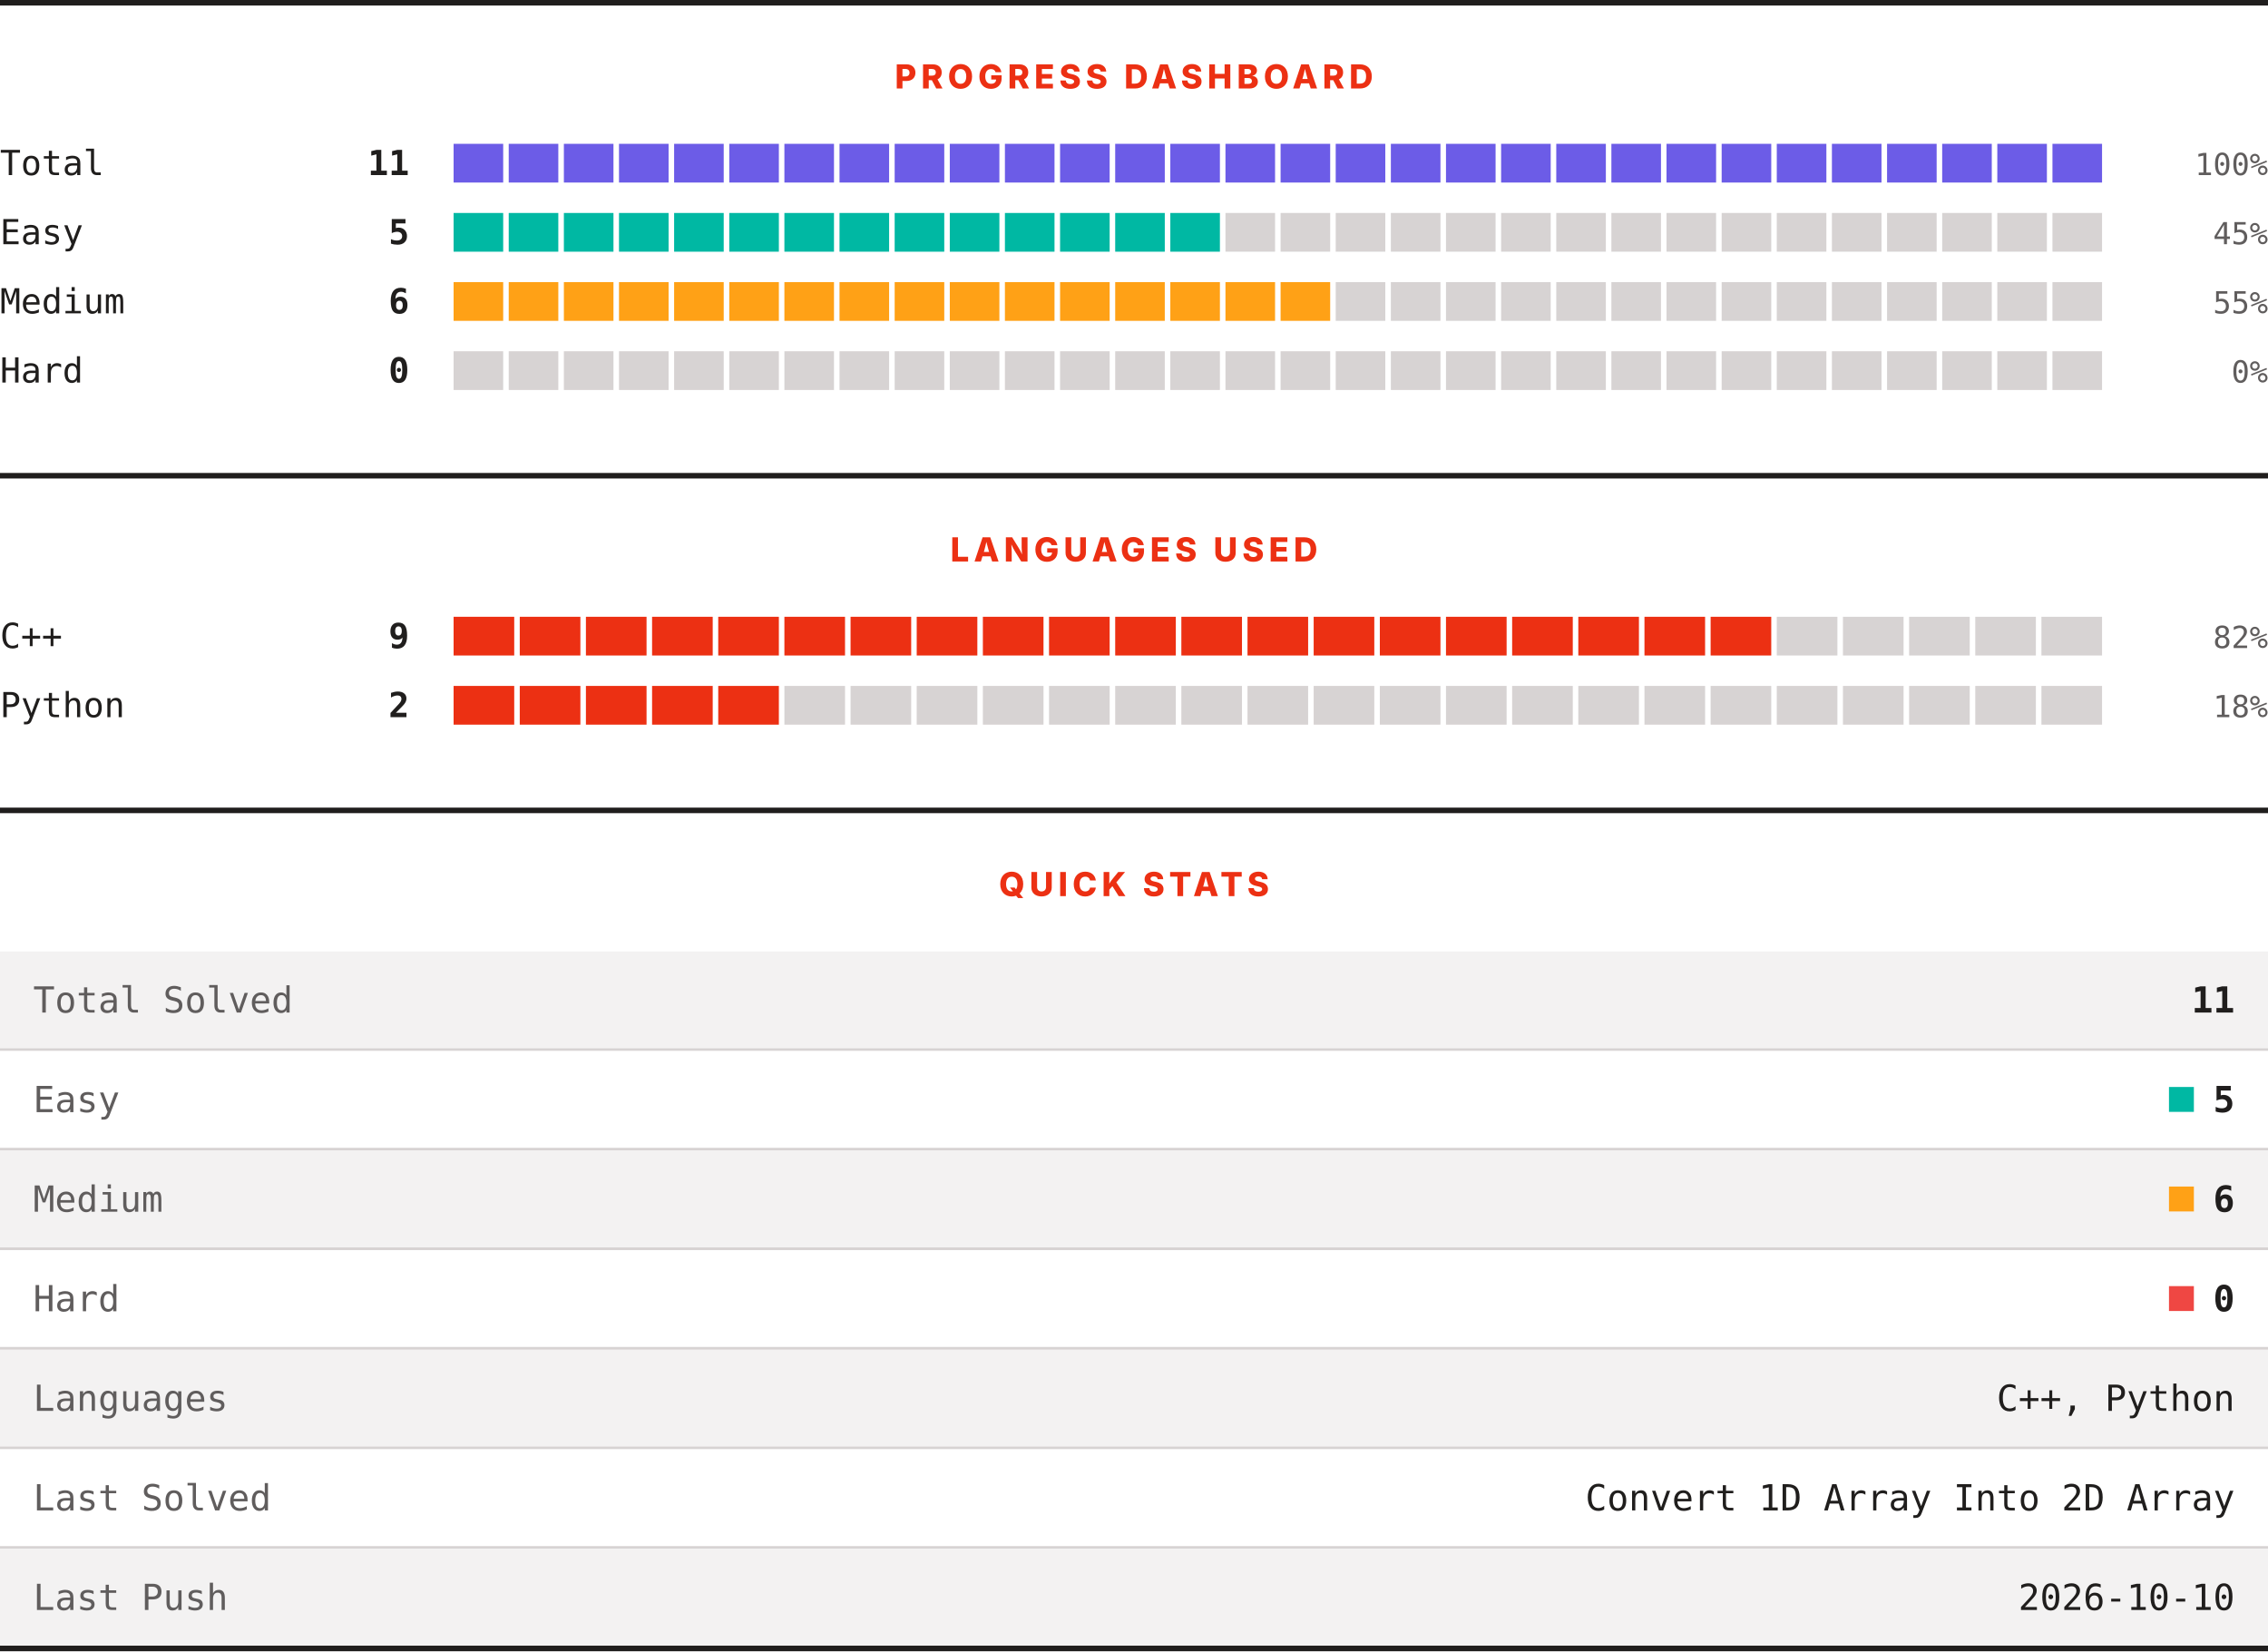
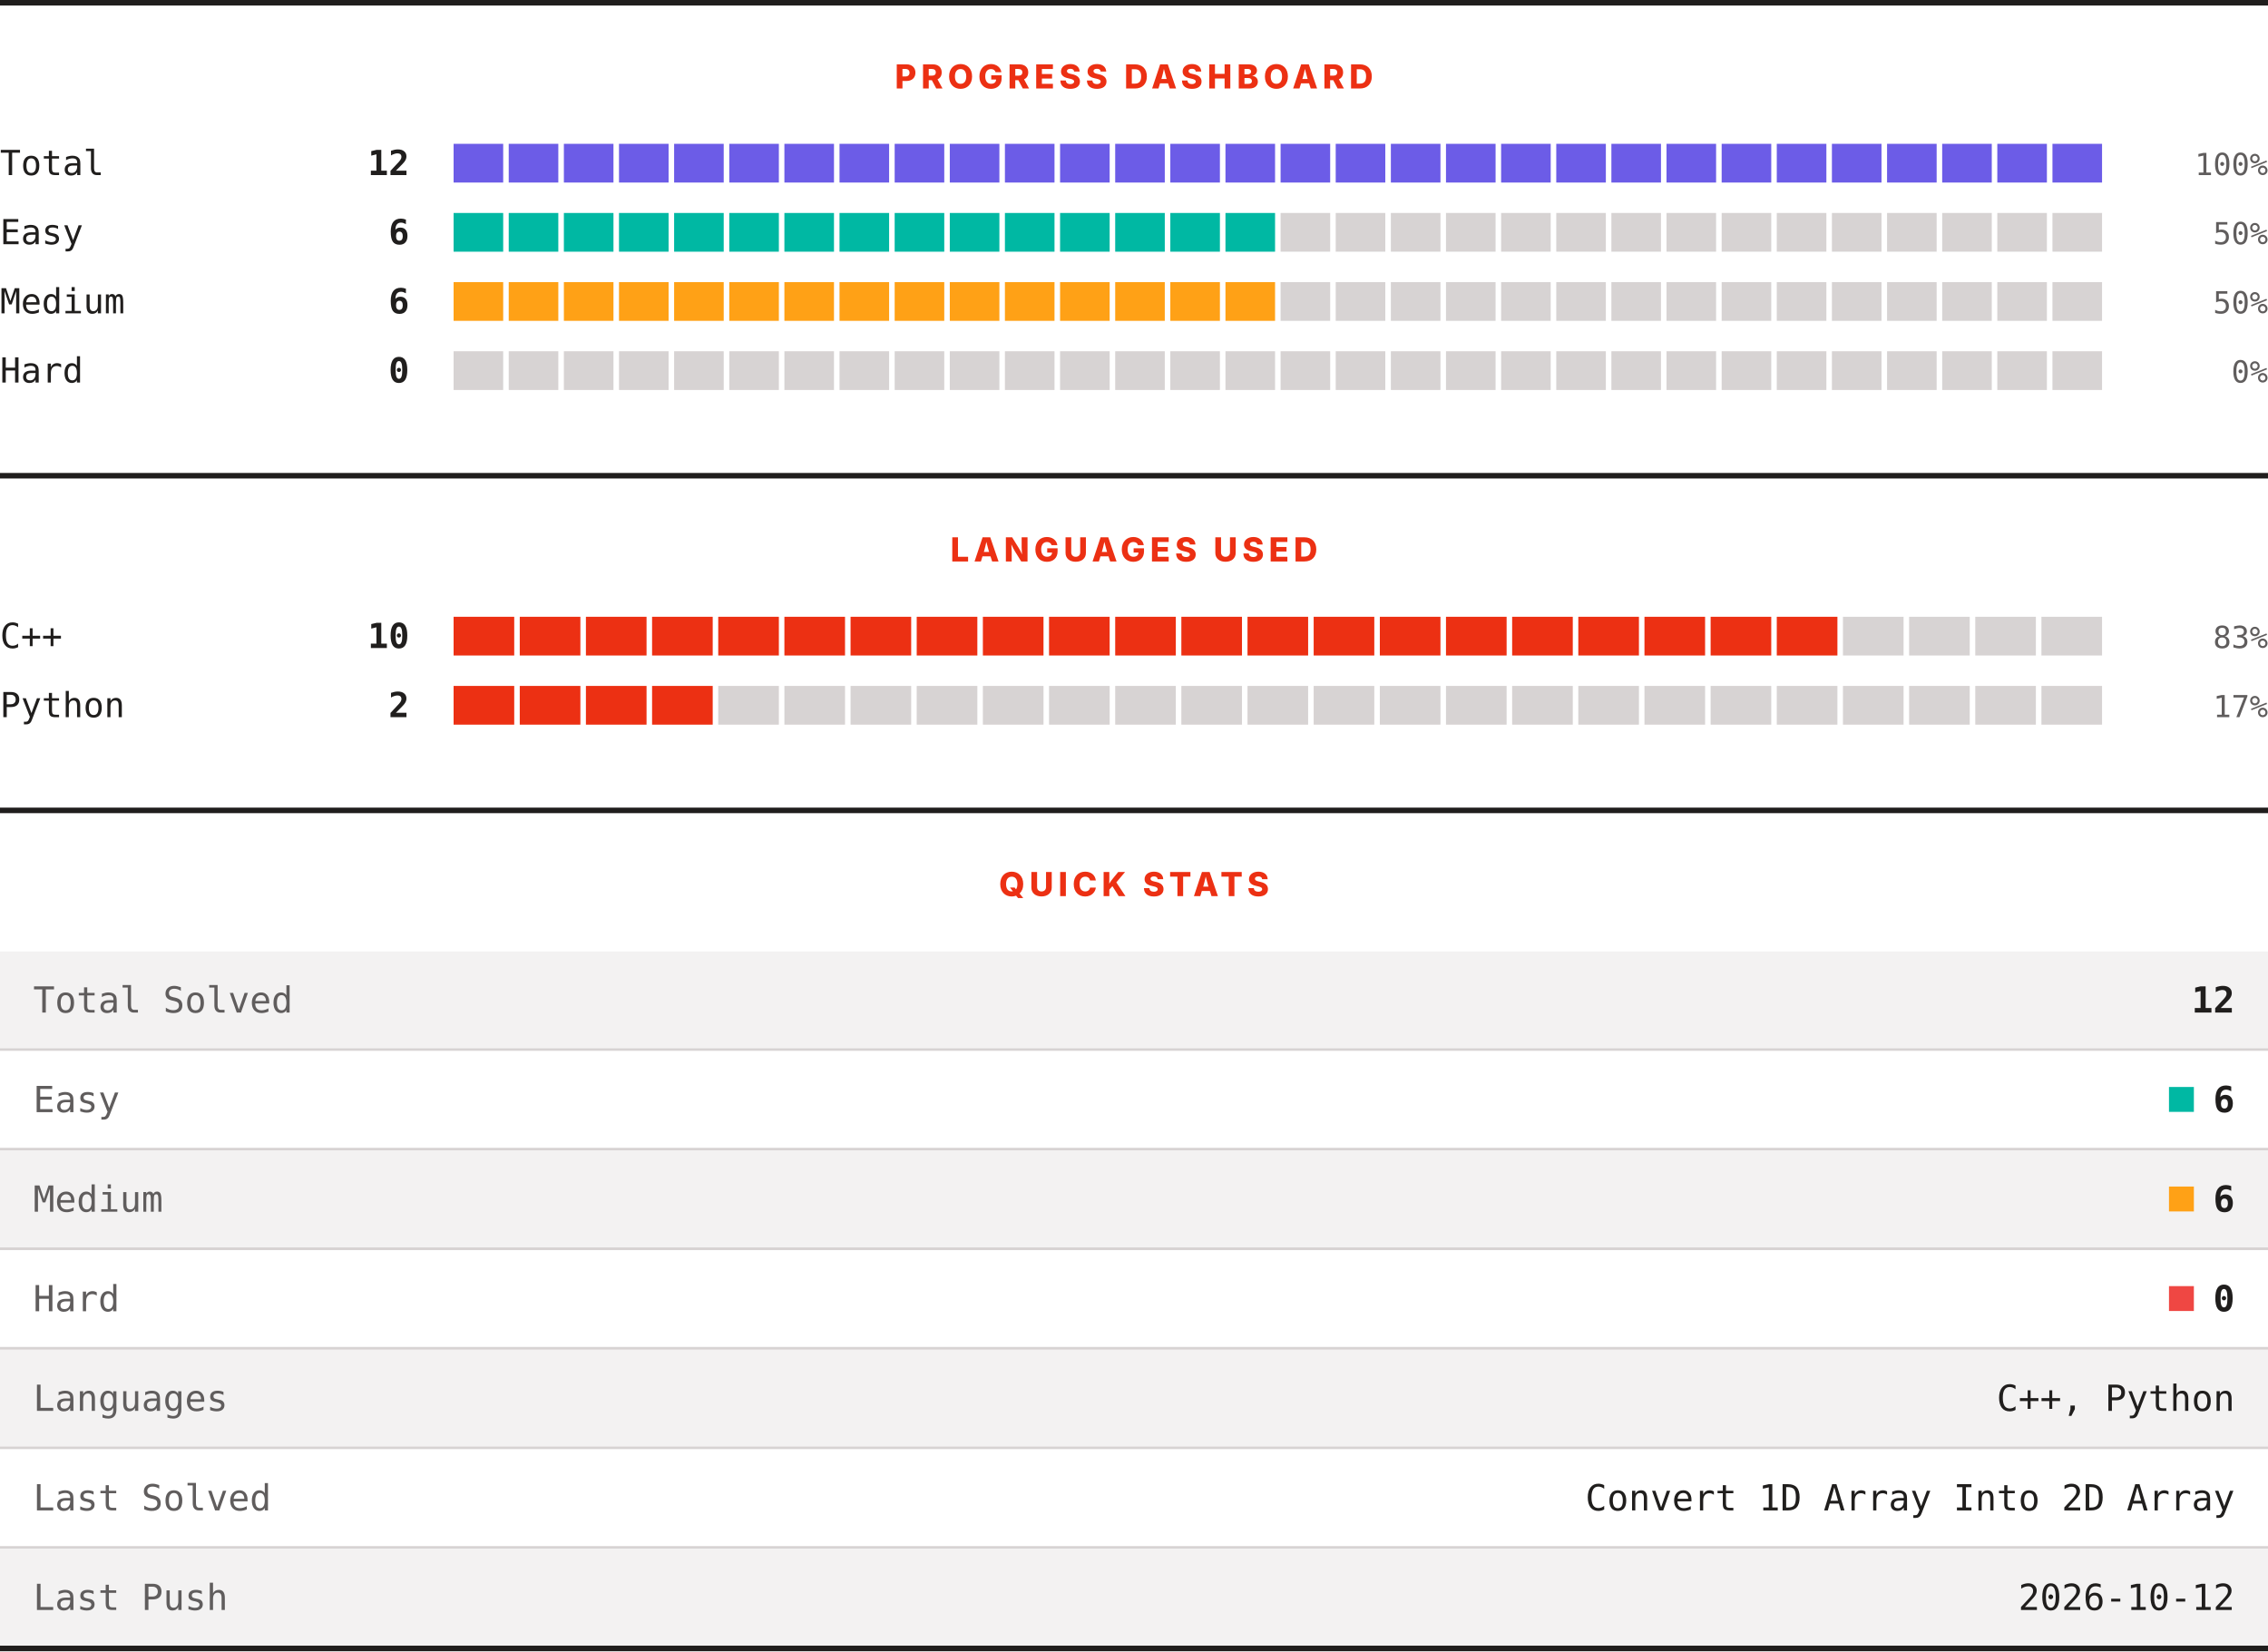
<svg xmlns="http://www.w3.org/2000/svg" width="820" height="597" viewBox="0 0 820 597" role="img" aria-label="LeetCode progress, languages and quick stats">
  <rect width="820" height="597" fill="#ffffff" />
  <rect x="0" y="0" width="820" height="2" fill="#201e1d" />
  <text x="410" y="32" text-anchor="middle" font-family="Archivo, system-ui, -apple-system, Segoe UI, sans-serif" font-size="12" font-weight="800" letter-spacing="1.68" fill="#ec3013">PROGRESS DASHBOARD</text>
  <text x="0" y="63.3" font-family="ui-monospace, SFMono-Regular, Menlo, Consolas, monospace" font-size="12.5" fill="#201e1d">Total</text>
-   <text x="148" y="63.3" text-anchor="end" font-family="ui-monospace, SFMono-Regular, Menlo, Consolas, monospace" font-size="12.5" font-weight="700" fill="#201e1d">11</text>
+   <text x="148" y="63.3" text-anchor="end" font-family="ui-monospace, SFMono-Regular, Menlo, Consolas, monospace" font-size="12.5" font-weight="700" fill="#201e1d">12</text>
  <rect x="164.00" y="52" width="17.93" height="14" fill="#6c5ce7" />
  <rect x="183.93" y="52" width="17.93" height="14" fill="#6c5ce7" />
  <rect x="203.87" y="52" width="17.93" height="14" fill="#6c5ce7" />
  <rect x="223.80" y="52" width="17.93" height="14" fill="#6c5ce7" />
  <rect x="243.73" y="52" width="17.93" height="14" fill="#6c5ce7" />
  <rect x="263.67" y="52" width="17.93" height="14" fill="#6c5ce7" />
  <rect x="283.60" y="52" width="17.93" height="14" fill="#6c5ce7" />
  <rect x="303.53" y="52" width="17.93" height="14" fill="#6c5ce7" />
  <rect x="323.47" y="52" width="17.93" height="14" fill="#6c5ce7" />
  <rect x="343.40" y="52" width="17.93" height="14" fill="#6c5ce7" />
  <rect x="363.33" y="52" width="17.93" height="14" fill="#6c5ce7" />
  <rect x="383.27" y="52" width="17.93" height="14" fill="#6c5ce7" />
  <rect x="403.20" y="52" width="17.93" height="14" fill="#6c5ce7" />
  <rect x="423.13" y="52" width="17.93" height="14" fill="#6c5ce7" />
  <rect x="443.07" y="52" width="17.93" height="14" fill="#6c5ce7" />
  <rect x="463.00" y="52" width="17.93" height="14" fill="#6c5ce7" />
  <rect x="482.93" y="52" width="17.93" height="14" fill="#6c5ce7" />
  <rect x="502.87" y="52" width="17.93" height="14" fill="#6c5ce7" />
  <rect x="522.80" y="52" width="17.93" height="14" fill="#6c5ce7" />
  <rect x="542.73" y="52" width="17.93" height="14" fill="#6c5ce7" />
  <rect x="562.67" y="52" width="17.93" height="14" fill="#6c5ce7" />
  <rect x="582.60" y="52" width="17.93" height="14" fill="#6c5ce7" />
  <rect x="602.53" y="52" width="17.93" height="14" fill="#6c5ce7" />
  <rect x="622.47" y="52" width="17.93" height="14" fill="#6c5ce7" />
  <rect x="642.40" y="52" width="17.93" height="14" fill="#6c5ce7" />
  <rect x="662.33" y="52" width="17.93" height="14" fill="#6c5ce7" />
  <rect x="682.27" y="52" width="17.93" height="14" fill="#6c5ce7" />
  <rect x="702.20" y="52" width="17.93" height="14" fill="#6c5ce7" />
  <rect x="722.13" y="52" width="17.93" height="14" fill="#6c5ce7" />
  <rect x="742.07" y="52" width="17.93" height="14" fill="#6c5ce7" />
  <text x="820" y="63.3" text-anchor="end" font-family="ui-monospace, SFMono-Regular, Menlo, Consolas, monospace" font-size="11" fill="#605d5d">100%</text>
  <text x="0" y="88.3" font-family="ui-monospace, SFMono-Regular, Menlo, Consolas, monospace" font-size="12.5" fill="#201e1d">Easy</text>
-   <text x="148" y="88.3" text-anchor="end" font-family="ui-monospace, SFMono-Regular, Menlo, Consolas, monospace" font-size="12.5" font-weight="700" fill="#201e1d">5</text>
+   <text x="148" y="88.3" text-anchor="end" font-family="ui-monospace, SFMono-Regular, Menlo, Consolas, monospace" font-size="12.5" font-weight="700" fill="#201e1d">6</text>
  <rect x="164.00" y="77" width="17.93" height="14" fill="#00b8a3" />
  <rect x="183.93" y="77" width="17.93" height="14" fill="#00b8a3" />
  <rect x="203.87" y="77" width="17.93" height="14" fill="#00b8a3" />
  <rect x="223.80" y="77" width="17.93" height="14" fill="#00b8a3" />
  <rect x="243.73" y="77" width="17.93" height="14" fill="#00b8a3" />
  <rect x="263.67" y="77" width="17.93" height="14" fill="#00b8a3" />
  <rect x="283.60" y="77" width="17.93" height="14" fill="#00b8a3" />
  <rect x="303.53" y="77" width="17.93" height="14" fill="#00b8a3" />
  <rect x="323.47" y="77" width="17.93" height="14" fill="#00b8a3" />
  <rect x="343.40" y="77" width="17.93" height="14" fill="#00b8a3" />
  <rect x="363.33" y="77" width="17.93" height="14" fill="#00b8a3" />
  <rect x="383.27" y="77" width="17.93" height="14" fill="#00b8a3" />
  <rect x="403.20" y="77" width="17.93" height="14" fill="#00b8a3" />
  <rect x="423.13" y="77" width="17.93" height="14" fill="#00b8a3" />
-   <rect x="443.07" y="77" width="17.93" height="14" fill="#d7d3d3" />
+   <rect x="443.07" y="77" width="17.93" height="14" fill="#00b8a3" />
  <rect x="463.00" y="77" width="17.93" height="14" fill="#d7d3d3" />
  <rect x="482.93" y="77" width="17.93" height="14" fill="#d7d3d3" />
  <rect x="502.87" y="77" width="17.93" height="14" fill="#d7d3d3" />
  <rect x="522.80" y="77" width="17.93" height="14" fill="#d7d3d3" />
  <rect x="542.73" y="77" width="17.93" height="14" fill="#d7d3d3" />
  <rect x="562.67" y="77" width="17.93" height="14" fill="#d7d3d3" />
  <rect x="582.60" y="77" width="17.93" height="14" fill="#d7d3d3" />
  <rect x="602.53" y="77" width="17.93" height="14" fill="#d7d3d3" />
  <rect x="622.47" y="77" width="17.93" height="14" fill="#d7d3d3" />
  <rect x="642.40" y="77" width="17.93" height="14" fill="#d7d3d3" />
  <rect x="662.33" y="77" width="17.93" height="14" fill="#d7d3d3" />
  <rect x="682.27" y="77" width="17.93" height="14" fill="#d7d3d3" />
  <rect x="702.20" y="77" width="17.93" height="14" fill="#d7d3d3" />
  <rect x="722.13" y="77" width="17.93" height="14" fill="#d7d3d3" />
  <rect x="742.07" y="77" width="17.93" height="14" fill="#d7d3d3" />
-   <text x="820" y="88.3" text-anchor="end" font-family="ui-monospace, SFMono-Regular, Menlo, Consolas, monospace" font-size="11" fill="#605d5d">45%</text>
+   <text x="820" y="88.3" text-anchor="end" font-family="ui-monospace, SFMono-Regular, Menlo, Consolas, monospace" font-size="11" fill="#605d5d">50%</text>
  <text x="0" y="113.3" font-family="ui-monospace, SFMono-Regular, Menlo, Consolas, monospace" font-size="12.5" fill="#201e1d">Medium</text>
  <text x="148" y="113.3" text-anchor="end" font-family="ui-monospace, SFMono-Regular, Menlo, Consolas, monospace" font-size="12.5" font-weight="700" fill="#201e1d">6</text>
  <rect x="164.00" y="102" width="17.93" height="14" fill="#ffa116" />
  <rect x="183.93" y="102" width="17.93" height="14" fill="#ffa116" />
  <rect x="203.87" y="102" width="17.93" height="14" fill="#ffa116" />
  <rect x="223.80" y="102" width="17.93" height="14" fill="#ffa116" />
  <rect x="243.73" y="102" width="17.93" height="14" fill="#ffa116" />
  <rect x="263.67" y="102" width="17.93" height="14" fill="#ffa116" />
  <rect x="283.60" y="102" width="17.93" height="14" fill="#ffa116" />
  <rect x="303.53" y="102" width="17.93" height="14" fill="#ffa116" />
  <rect x="323.47" y="102" width="17.93" height="14" fill="#ffa116" />
  <rect x="343.40" y="102" width="17.93" height="14" fill="#ffa116" />
  <rect x="363.33" y="102" width="17.93" height="14" fill="#ffa116" />
  <rect x="383.27" y="102" width="17.93" height="14" fill="#ffa116" />
  <rect x="403.20" y="102" width="17.93" height="14" fill="#ffa116" />
  <rect x="423.13" y="102" width="17.93" height="14" fill="#ffa116" />
  <rect x="443.07" y="102" width="17.93" height="14" fill="#ffa116" />
-   <rect x="463.00" y="102" width="17.93" height="14" fill="#ffa116" />
+   <rect x="463.00" y="102" width="17.93" height="14" fill="#d7d3d3" />
  <rect x="482.93" y="102" width="17.93" height="14" fill="#d7d3d3" />
  <rect x="502.87" y="102" width="17.93" height="14" fill="#d7d3d3" />
  <rect x="522.80" y="102" width="17.93" height="14" fill="#d7d3d3" />
  <rect x="542.73" y="102" width="17.93" height="14" fill="#d7d3d3" />
  <rect x="562.67" y="102" width="17.93" height="14" fill="#d7d3d3" />
  <rect x="582.60" y="102" width="17.93" height="14" fill="#d7d3d3" />
  <rect x="602.53" y="102" width="17.93" height="14" fill="#d7d3d3" />
  <rect x="622.47" y="102" width="17.93" height="14" fill="#d7d3d3" />
  <rect x="642.40" y="102" width="17.93" height="14" fill="#d7d3d3" />
  <rect x="662.33" y="102" width="17.93" height="14" fill="#d7d3d3" />
  <rect x="682.27" y="102" width="17.93" height="14" fill="#d7d3d3" />
  <rect x="702.20" y="102" width="17.93" height="14" fill="#d7d3d3" />
  <rect x="722.13" y="102" width="17.93" height="14" fill="#d7d3d3" />
  <rect x="742.07" y="102" width="17.93" height="14" fill="#d7d3d3" />
-   <text x="820" y="113.3" text-anchor="end" font-family="ui-monospace, SFMono-Regular, Menlo, Consolas, monospace" font-size="11" fill="#605d5d">55%</text>
+   <text x="820" y="113.3" text-anchor="end" font-family="ui-monospace, SFMono-Regular, Menlo, Consolas, monospace" font-size="11" fill="#605d5d">50%</text>
  <text x="0" y="138.3" font-family="ui-monospace, SFMono-Regular, Menlo, Consolas, monospace" font-size="12.5" fill="#201e1d">Hard</text>
  <text x="148" y="138.3" text-anchor="end" font-family="ui-monospace, SFMono-Regular, Menlo, Consolas, monospace" font-size="12.5" font-weight="700" fill="#201e1d">0</text>
  <rect x="164.00" y="127" width="17.93" height="14" fill="#d7d3d3" />
  <rect x="183.93" y="127" width="17.93" height="14" fill="#d7d3d3" />
  <rect x="203.87" y="127" width="17.93" height="14" fill="#d7d3d3" />
  <rect x="223.80" y="127" width="17.93" height="14" fill="#d7d3d3" />
  <rect x="243.73" y="127" width="17.93" height="14" fill="#d7d3d3" />
  <rect x="263.67" y="127" width="17.93" height="14" fill="#d7d3d3" />
  <rect x="283.60" y="127" width="17.93" height="14" fill="#d7d3d3" />
  <rect x="303.53" y="127" width="17.93" height="14" fill="#d7d3d3" />
  <rect x="323.47" y="127" width="17.93" height="14" fill="#d7d3d3" />
  <rect x="343.40" y="127" width="17.93" height="14" fill="#d7d3d3" />
  <rect x="363.33" y="127" width="17.93" height="14" fill="#d7d3d3" />
  <rect x="383.27" y="127" width="17.93" height="14" fill="#d7d3d3" />
  <rect x="403.20" y="127" width="17.93" height="14" fill="#d7d3d3" />
  <rect x="423.13" y="127" width="17.93" height="14" fill="#d7d3d3" />
  <rect x="443.07" y="127" width="17.93" height="14" fill="#d7d3d3" />
  <rect x="463.00" y="127" width="17.93" height="14" fill="#d7d3d3" />
  <rect x="482.93" y="127" width="17.93" height="14" fill="#d7d3d3" />
  <rect x="502.87" y="127" width="17.93" height="14" fill="#d7d3d3" />
  <rect x="522.80" y="127" width="17.93" height="14" fill="#d7d3d3" />
  <rect x="542.73" y="127" width="17.93" height="14" fill="#d7d3d3" />
  <rect x="562.67" y="127" width="17.93" height="14" fill="#d7d3d3" />
  <rect x="582.60" y="127" width="17.93" height="14" fill="#d7d3d3" />
  <rect x="602.53" y="127" width="17.93" height="14" fill="#d7d3d3" />
  <rect x="622.47" y="127" width="17.93" height="14" fill="#d7d3d3" />
  <rect x="642.40" y="127" width="17.93" height="14" fill="#d7d3d3" />
  <rect x="662.33" y="127" width="17.93" height="14" fill="#d7d3d3" />
  <rect x="682.27" y="127" width="17.93" height="14" fill="#d7d3d3" />
  <rect x="702.20" y="127" width="17.93" height="14" fill="#d7d3d3" />
  <rect x="722.13" y="127" width="17.93" height="14" fill="#d7d3d3" />
  <rect x="742.07" y="127" width="17.93" height="14" fill="#d7d3d3" />
  <text x="820" y="138.3" text-anchor="end" font-family="ui-monospace, SFMono-Regular, Menlo, Consolas, monospace" font-size="11" fill="#605d5d">0%</text>
  <rect x="0" y="171" width="820" height="2" fill="#201e1d" />
  <text x="410" y="203" text-anchor="middle" font-family="Archivo, system-ui, -apple-system, Segoe UI, sans-serif" font-size="12" font-weight="800" letter-spacing="1.68" fill="#ec3013">LANGUAGES USED</text>
  <text x="0" y="234.3" font-family="ui-monospace, SFMono-Regular, Menlo, Consolas, monospace" font-size="12.5" fill="#201e1d">C++</text>
-   <text x="148" y="234.3" text-anchor="end" font-family="ui-monospace, SFMono-Regular, Menlo, Consolas, monospace" font-size="12.5" font-weight="700" fill="#201e1d">9</text>
+   <text x="148" y="234.3" text-anchor="end" font-family="ui-monospace, SFMono-Regular, Menlo, Consolas, monospace" font-size="12.5" font-weight="700" fill="#201e1d">10</text>
  <rect x="164.00" y="223" width="21.92" height="14" fill="#ec3013" />
  <rect x="187.92" y="223" width="21.92" height="14" fill="#ec3013" />
  <rect x="211.84" y="223" width="21.92" height="14" fill="#ec3013" />
  <rect x="235.76" y="223" width="21.92" height="14" fill="#ec3013" />
  <rect x="259.68" y="223" width="21.92" height="14" fill="#ec3013" />
  <rect x="283.60" y="223" width="21.92" height="14" fill="#ec3013" />
  <rect x="307.52" y="223" width="21.92" height="14" fill="#ec3013" />
  <rect x="331.44" y="223" width="21.92" height="14" fill="#ec3013" />
  <rect x="355.36" y="223" width="21.92" height="14" fill="#ec3013" />
  <rect x="379.28" y="223" width="21.92" height="14" fill="#ec3013" />
  <rect x="403.20" y="223" width="21.92" height="14" fill="#ec3013" />
  <rect x="427.12" y="223" width="21.92" height="14" fill="#ec3013" />
  <rect x="451.04" y="223" width="21.92" height="14" fill="#ec3013" />
  <rect x="474.96" y="223" width="21.92" height="14" fill="#ec3013" />
  <rect x="498.88" y="223" width="21.92" height="14" fill="#ec3013" />
  <rect x="522.80" y="223" width="21.92" height="14" fill="#ec3013" />
  <rect x="546.72" y="223" width="21.92" height="14" fill="#ec3013" />
  <rect x="570.64" y="223" width="21.92" height="14" fill="#ec3013" />
  <rect x="594.56" y="223" width="21.92" height="14" fill="#ec3013" />
  <rect x="618.48" y="223" width="21.92" height="14" fill="#ec3013" />
-   <rect x="642.40" y="223" width="21.92" height="14" fill="#d7d3d3" />
+   <rect x="642.40" y="223" width="21.92" height="14" fill="#ec3013" />
  <rect x="666.32" y="223" width="21.92" height="14" fill="#d7d3d3" />
  <rect x="690.24" y="223" width="21.92" height="14" fill="#d7d3d3" />
  <rect x="714.16" y="223" width="21.92" height="14" fill="#d7d3d3" />
  <rect x="738.08" y="223" width="21.92" height="14" fill="#d7d3d3" />
-   <text x="820" y="234.3" text-anchor="end" font-family="ui-monospace, SFMono-Regular, Menlo, Consolas, monospace" font-size="11" fill="#605d5d">82%</text>
+   <text x="820" y="234.3" text-anchor="end" font-family="ui-monospace, SFMono-Regular, Menlo, Consolas, monospace" font-size="11" fill="#605d5d">83%</text>
  <text x="0" y="259.3" font-family="ui-monospace, SFMono-Regular, Menlo, Consolas, monospace" font-size="12.5" fill="#201e1d">Python</text>
  <text x="148" y="259.3" text-anchor="end" font-family="ui-monospace, SFMono-Regular, Menlo, Consolas, monospace" font-size="12.5" font-weight="700" fill="#201e1d">2</text>
  <rect x="164.00" y="248" width="21.92" height="14" fill="#ec3013" />
  <rect x="187.92" y="248" width="21.92" height="14" fill="#ec3013" />
  <rect x="211.84" y="248" width="21.92" height="14" fill="#ec3013" />
  <rect x="235.76" y="248" width="21.92" height="14" fill="#ec3013" />
-   <rect x="259.68" y="248" width="21.92" height="14" fill="#ec3013" />
+   <rect x="259.68" y="248" width="21.92" height="14" fill="#d7d3d3" />
  <rect x="283.60" y="248" width="21.92" height="14" fill="#d7d3d3" />
  <rect x="307.52" y="248" width="21.92" height="14" fill="#d7d3d3" />
  <rect x="331.44" y="248" width="21.92" height="14" fill="#d7d3d3" />
  <rect x="355.36" y="248" width="21.92" height="14" fill="#d7d3d3" />
  <rect x="379.28" y="248" width="21.92" height="14" fill="#d7d3d3" />
  <rect x="403.20" y="248" width="21.92" height="14" fill="#d7d3d3" />
  <rect x="427.12" y="248" width="21.92" height="14" fill="#d7d3d3" />
  <rect x="451.04" y="248" width="21.92" height="14" fill="#d7d3d3" />
  <rect x="474.96" y="248" width="21.92" height="14" fill="#d7d3d3" />
  <rect x="498.88" y="248" width="21.92" height="14" fill="#d7d3d3" />
  <rect x="522.80" y="248" width="21.92" height="14" fill="#d7d3d3" />
  <rect x="546.72" y="248" width="21.92" height="14" fill="#d7d3d3" />
  <rect x="570.64" y="248" width="21.92" height="14" fill="#d7d3d3" />
  <rect x="594.56" y="248" width="21.92" height="14" fill="#d7d3d3" />
  <rect x="618.48" y="248" width="21.92" height="14" fill="#d7d3d3" />
  <rect x="642.40" y="248" width="21.92" height="14" fill="#d7d3d3" />
  <rect x="666.32" y="248" width="21.92" height="14" fill="#d7d3d3" />
  <rect x="690.24" y="248" width="21.92" height="14" fill="#d7d3d3" />
  <rect x="714.16" y="248" width="21.92" height="14" fill="#d7d3d3" />
  <rect x="738.08" y="248" width="21.92" height="14" fill="#d7d3d3" />
-   <text x="820" y="259.3" text-anchor="end" font-family="ui-monospace, SFMono-Regular, Menlo, Consolas, monospace" font-size="11" fill="#605d5d">18%</text>
+   <text x="820" y="259.3" text-anchor="end" font-family="ui-monospace, SFMono-Regular, Menlo, Consolas, monospace" font-size="11" fill="#605d5d">17%</text>
  <rect x="0" y="292" width="820" height="2" fill="#201e1d" />
  <text x="410" y="324" text-anchor="middle" font-family="Archivo, system-ui, -apple-system, Segoe UI, sans-serif" font-size="12" font-weight="800" letter-spacing="1.68" fill="#ec3013">QUICK STATS</text>
  <rect x="0" y="344" width="820" height="35" fill="#f3f2f2" />
  <text x="12" y="366.1" font-family="ui-monospace, SFMono-Regular, Menlo, Consolas, monospace" font-size="13" fill="#605d5d">Total Solved</text>
-   <text x="808" y="366.1" text-anchor="end" font-family="ui-monospace, SFMono-Regular, Menlo, Consolas, monospace" font-size="13" font-weight="700" fill="#201e1d">11</text>
+   <text x="808" y="366.1" text-anchor="end" font-family="ui-monospace, SFMono-Regular, Menlo, Consolas, monospace" font-size="13" font-weight="700" fill="#201e1d">12</text>
  <rect x="0" y="379" width="820" height="1" fill="#d7d3d3" />
  <rect x="0" y="380" width="820" height="35" fill="#ffffff" />
  <text x="12" y="402.1" font-family="ui-monospace, SFMono-Regular, Menlo, Consolas, monospace" font-size="13" fill="#605d5d">Easy</text>
  <rect x="784.2" y="393" width="9" height="9" fill="#00b8a3" />
-   <text x="808" y="402.1" text-anchor="end" font-family="ui-monospace, SFMono-Regular, Menlo, Consolas, monospace" font-size="13" font-weight="700" fill="#201e1d">5</text>
+   <text x="808" y="402.1" text-anchor="end" font-family="ui-monospace, SFMono-Regular, Menlo, Consolas, monospace" font-size="13" font-weight="700" fill="#201e1d">6</text>
  <rect x="0" y="415" width="820" height="1" fill="#d7d3d3" />
  <rect x="0" y="416" width="820" height="35" fill="#f3f2f2" />
  <text x="12" y="438.1" font-family="ui-monospace, SFMono-Regular, Menlo, Consolas, monospace" font-size="13" fill="#605d5d">Medium</text>
  <rect x="784.2" y="429" width="9" height="9" fill="#ffa116" />
  <text x="808" y="438.1" text-anchor="end" font-family="ui-monospace, SFMono-Regular, Menlo, Consolas, monospace" font-size="13" font-weight="700" fill="#201e1d">6</text>
  <rect x="0" y="451" width="820" height="1" fill="#d7d3d3" />
  <rect x="0" y="452" width="820" height="35" fill="#ffffff" />
  <text x="12" y="474.1" font-family="ui-monospace, SFMono-Regular, Menlo, Consolas, monospace" font-size="13" fill="#605d5d">Hard</text>
  <rect x="784.2" y="465" width="9" height="9" fill="#ef4743" />
  <text x="808" y="474.1" text-anchor="end" font-family="ui-monospace, SFMono-Regular, Menlo, Consolas, monospace" font-size="13" font-weight="700" fill="#201e1d">0</text>
  <rect x="0" y="487" width="820" height="1" fill="#d7d3d3" />
  <rect x="0" y="488" width="820" height="35" fill="#f3f2f2" />
  <text x="12" y="510.1" font-family="ui-monospace, SFMono-Regular, Menlo, Consolas, monospace" font-size="13" fill="#605d5d">Languages</text>
  <text x="808" y="510.1" text-anchor="end" font-family="ui-monospace, SFMono-Regular, Menlo, Consolas, monospace" font-size="13" fill="#201e1d">C++, Python</text>
  <rect x="0" y="523" width="820" height="1" fill="#d7d3d3" />
  <rect x="0" y="524" width="820" height="35" fill="#ffffff" />
  <text x="12" y="546.1" font-family="ui-monospace, SFMono-Regular, Menlo, Consolas, monospace" font-size="13" fill="#605d5d">Last Solved</text>
  <text x="808" y="546.1" text-anchor="end" font-family="ui-monospace, SFMono-Regular, Menlo, Consolas, monospace" font-size="13" fill="#201e1d">Convert 1D Array Into 2D Array</text>
  <rect x="0" y="559" width="820" height="1" fill="#d7d3d3" />
  <rect x="0" y="560" width="820" height="35" fill="#f3f2f2" />
  <text x="12" y="582.1" font-family="ui-monospace, SFMono-Regular, Menlo, Consolas, monospace" font-size="13" fill="#605d5d">Last Push</text>
-   <text x="808" y="582.1" text-anchor="end" font-family="ui-monospace, SFMono-Regular, Menlo, Consolas, monospace" font-size="13" fill="#201e1d">2026-10-10</text>
+   <text x="808" y="582.1" text-anchor="end" font-family="ui-monospace, SFMono-Regular, Menlo, Consolas, monospace" font-size="13" fill="#201e1d">2026-10-12</text>
  <rect x="0" y="595" width="820" height="2" fill="#201e1d" />
</svg>
